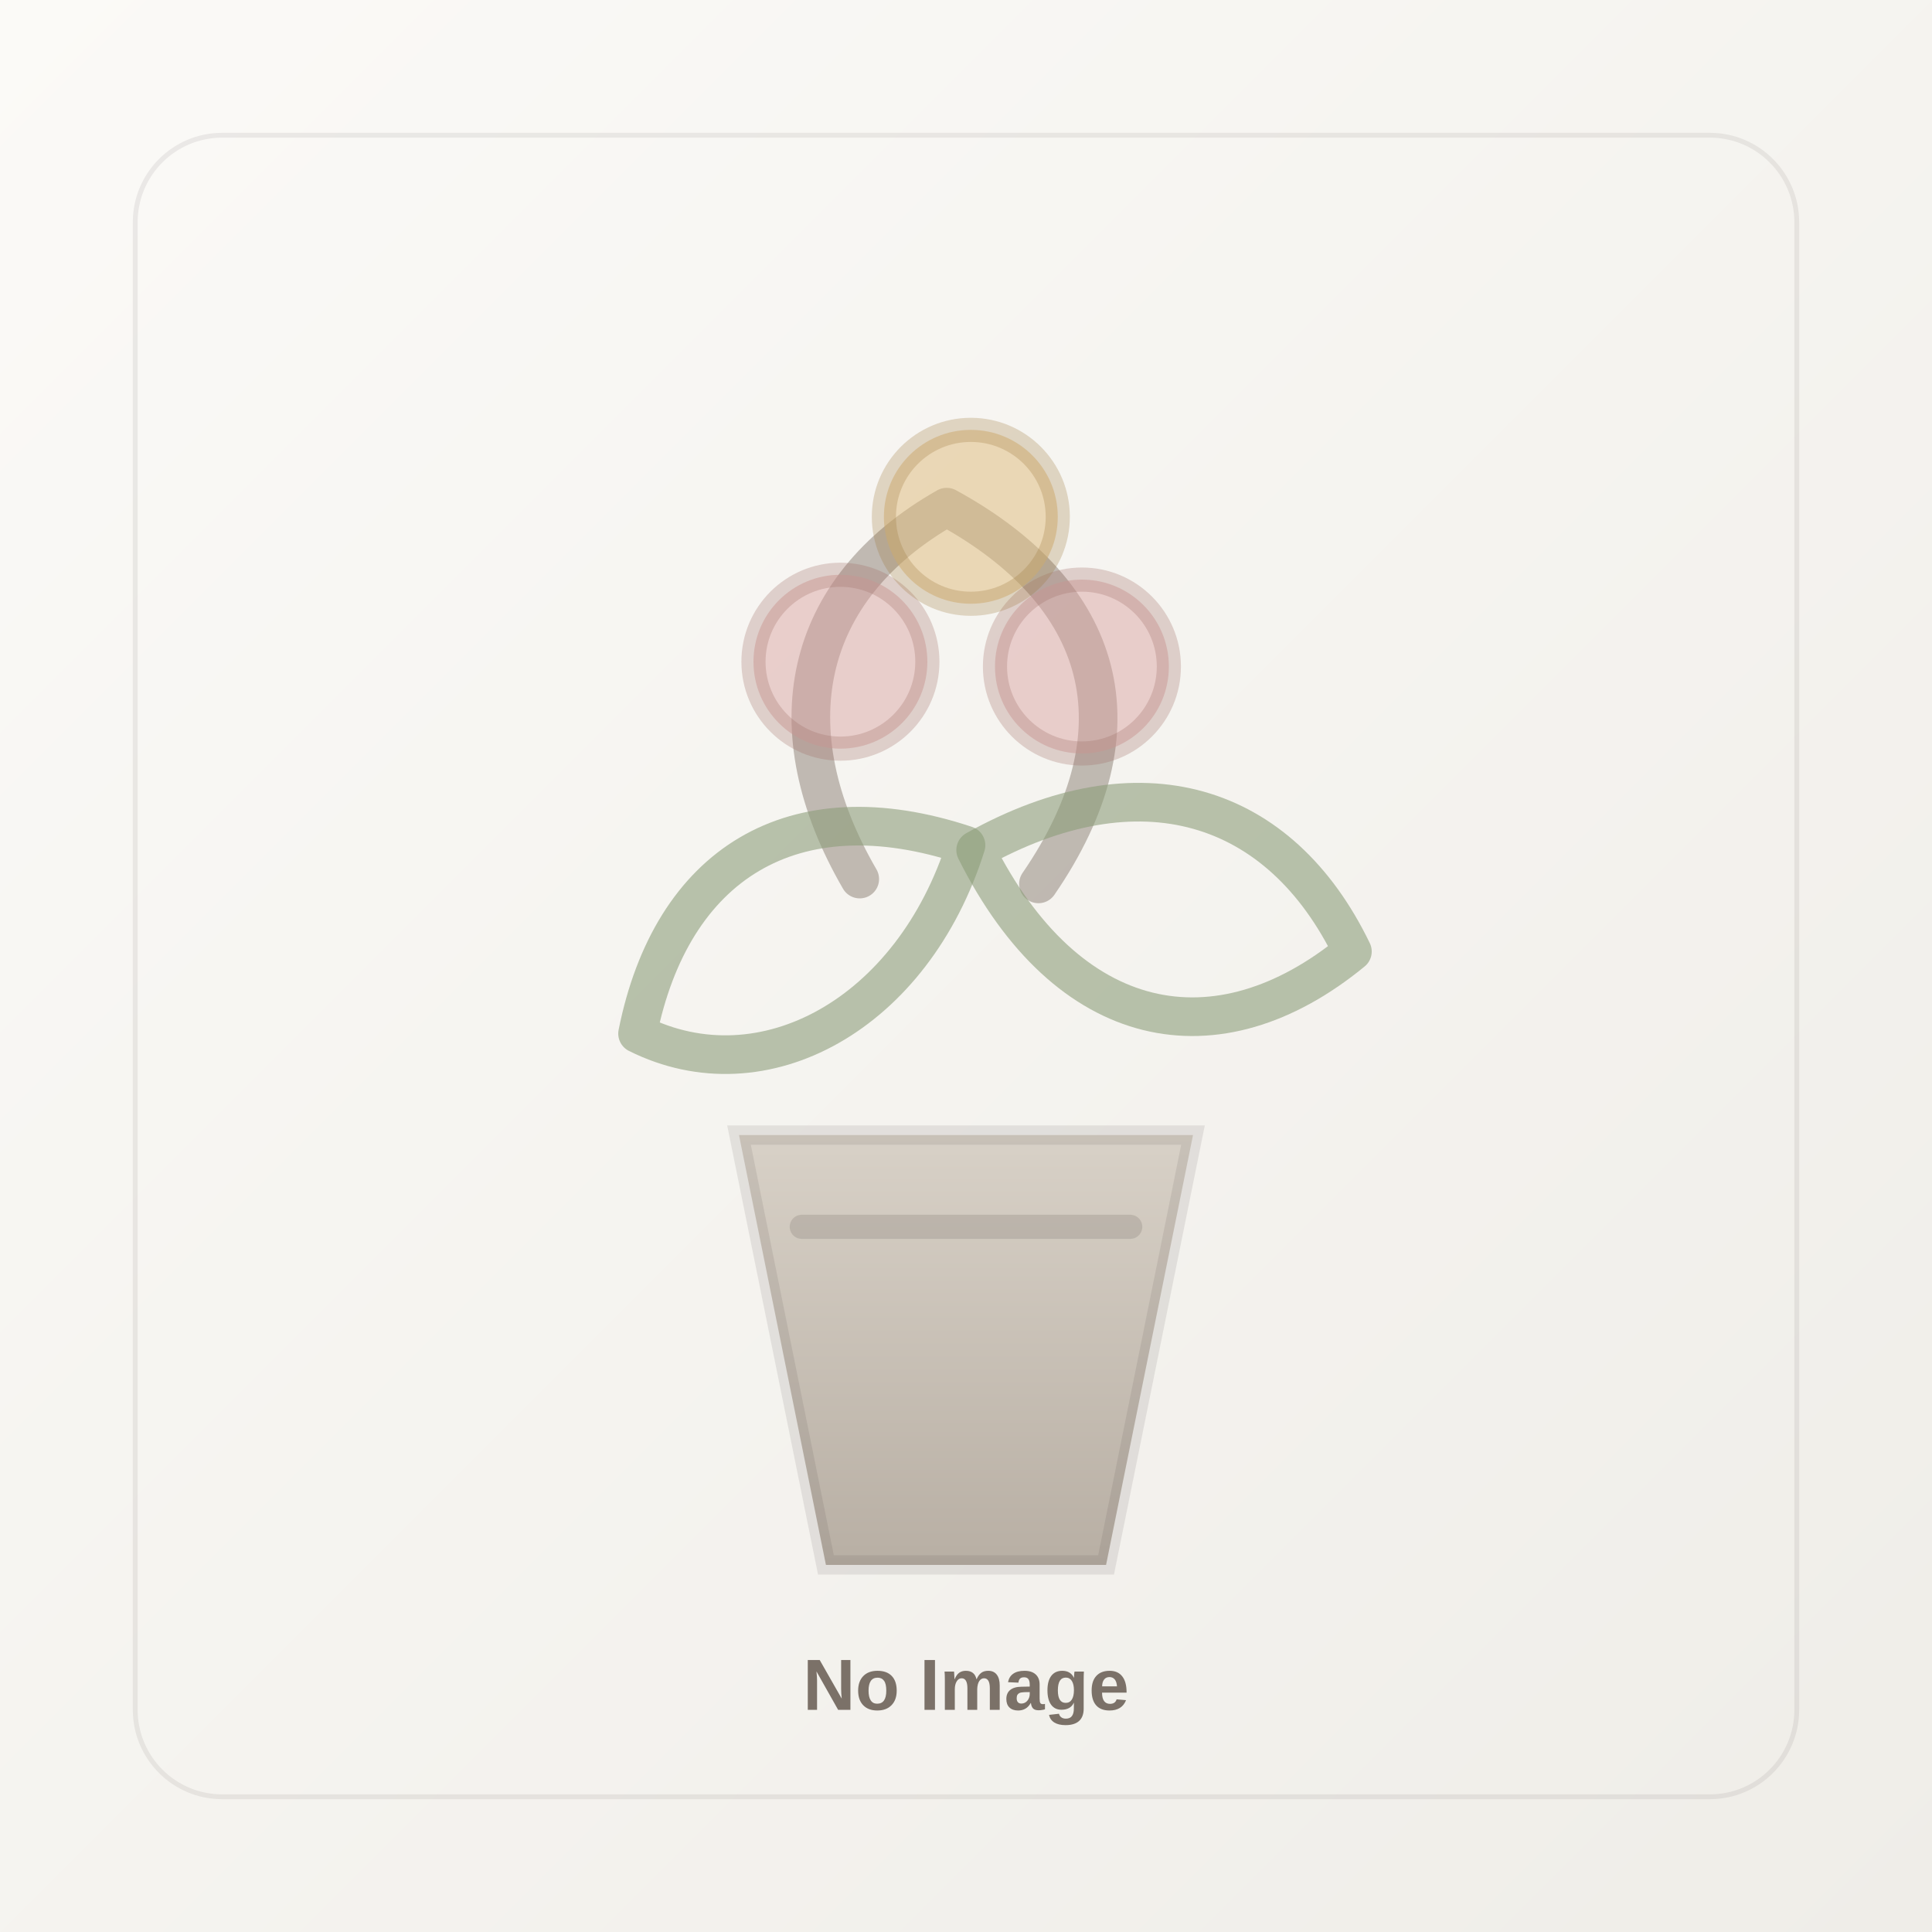
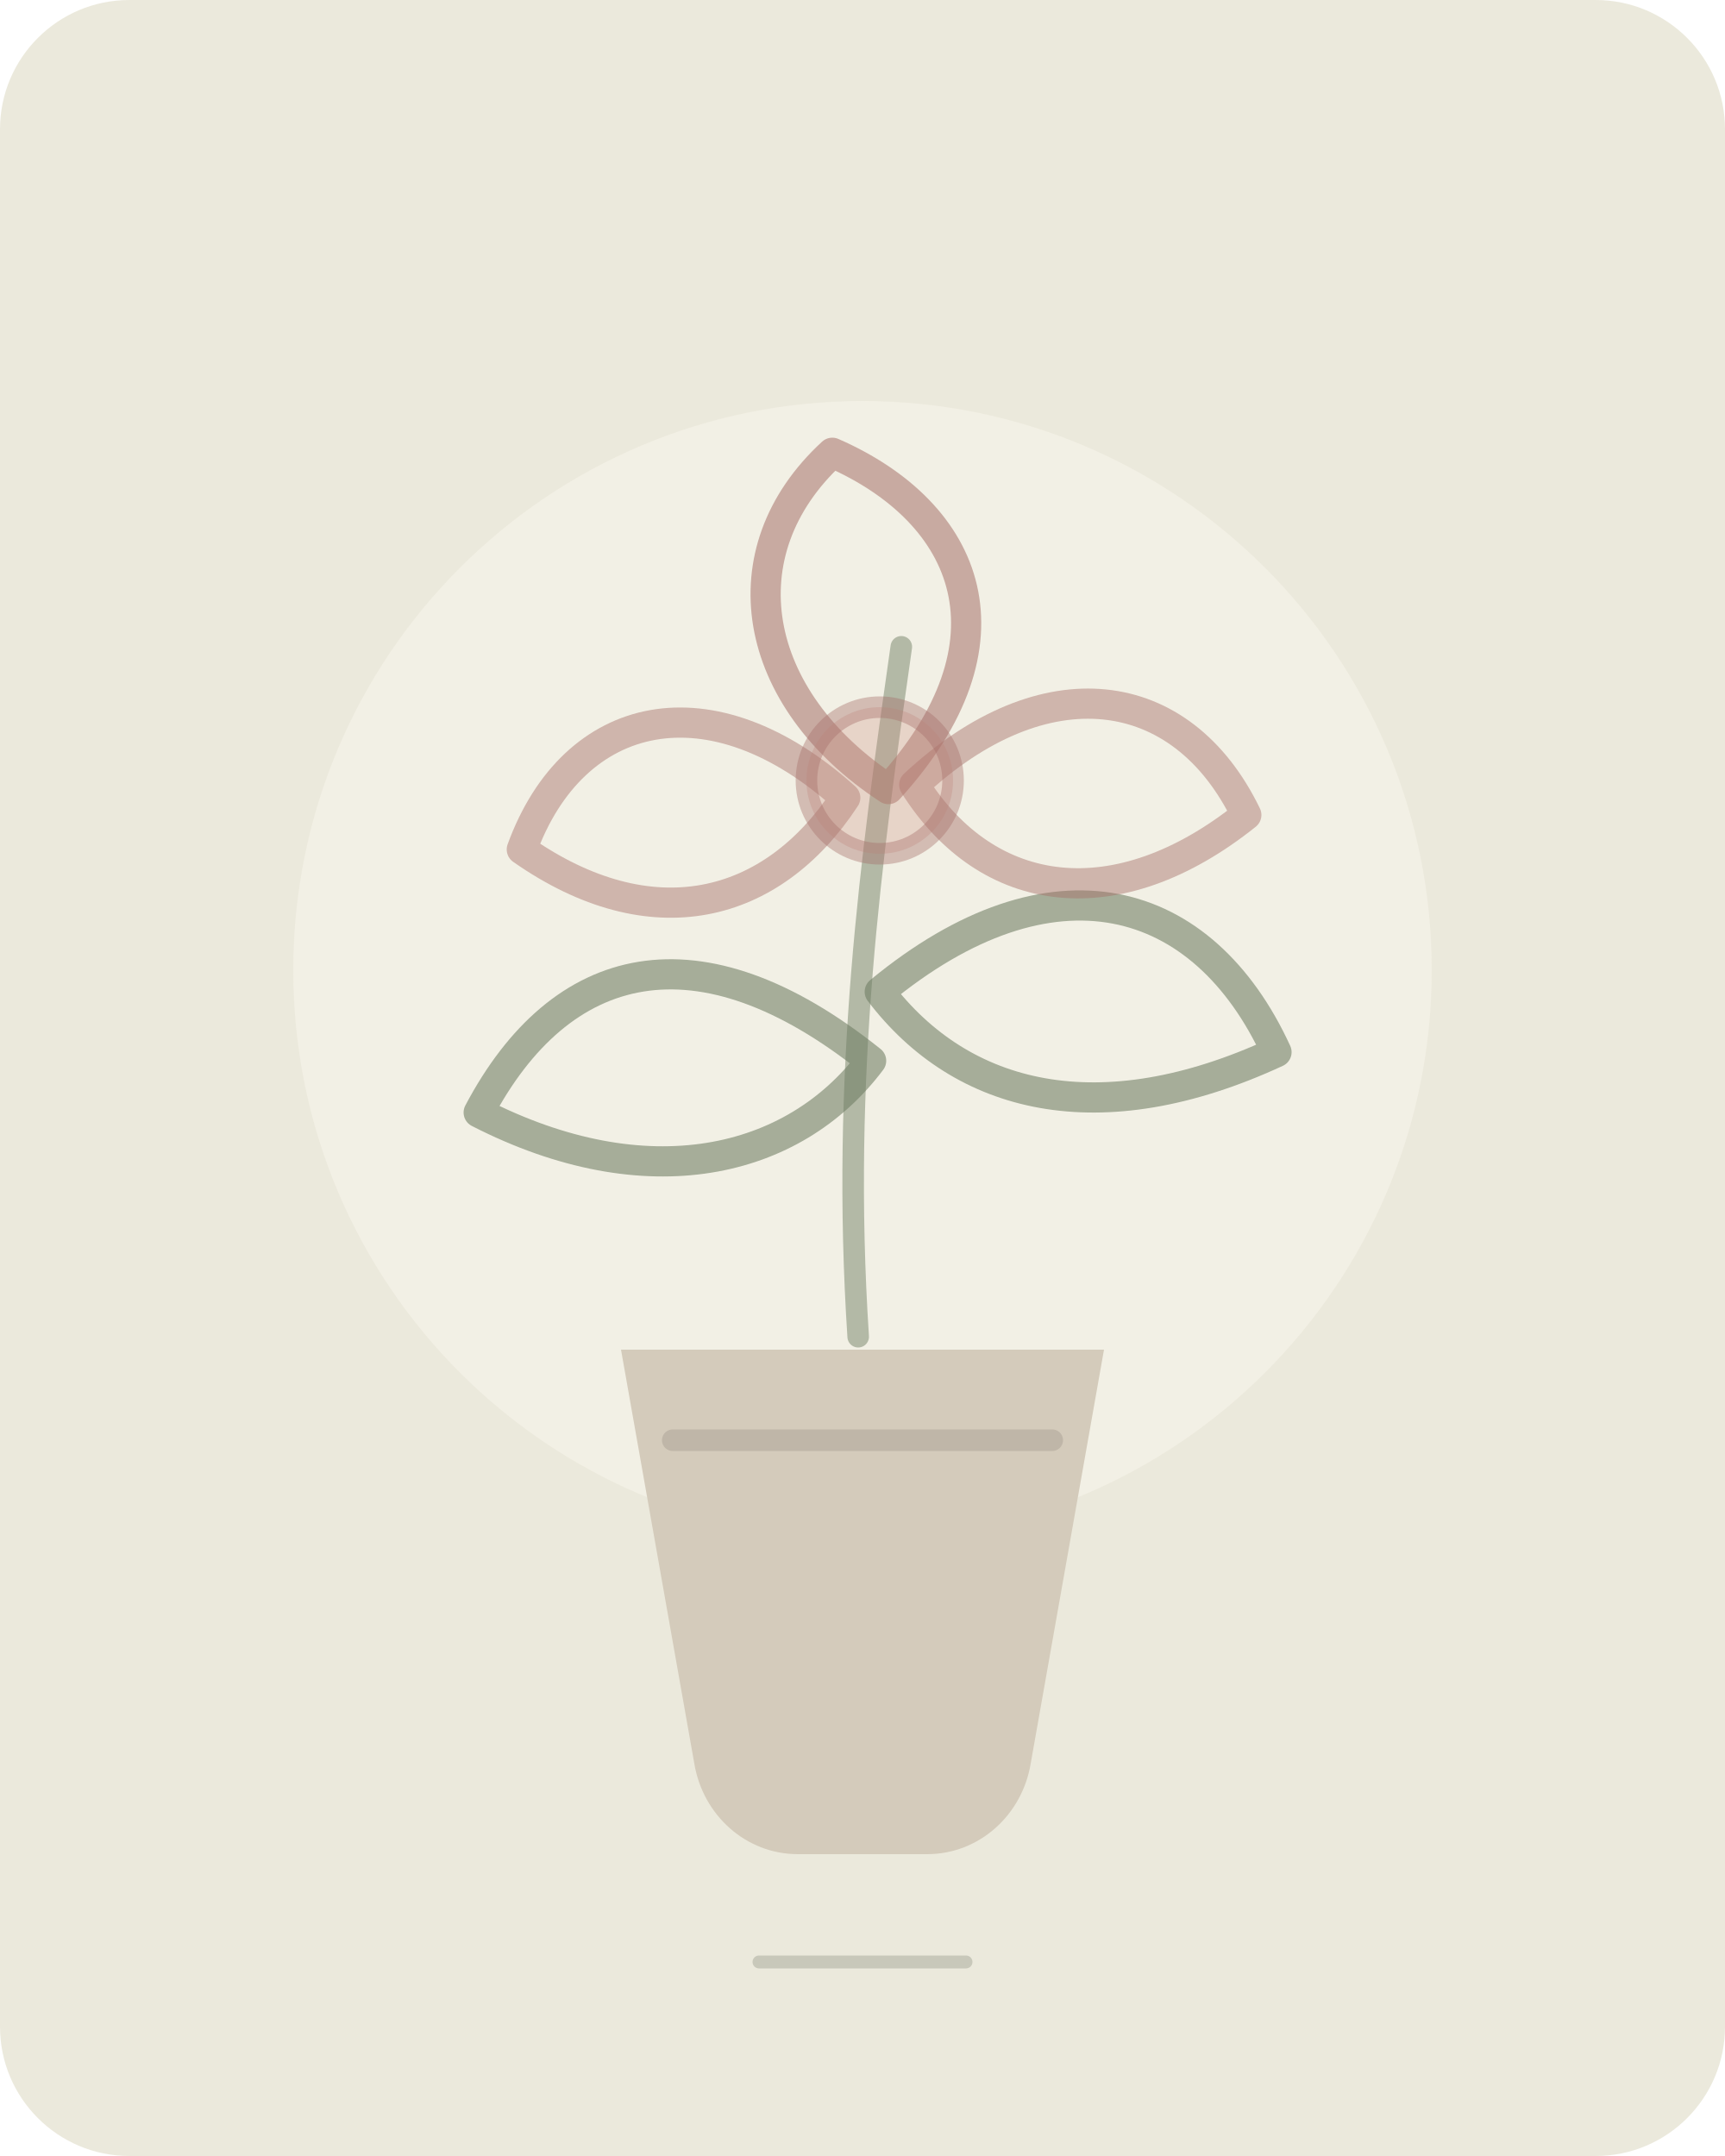
- <svg xmlns="http://www.w3.org/2000/svg" width="400" height="400" viewBox="0 0 400 400" role="img" aria-labelledby="title desc">
-   <defs>
-     <linearGradient id="bg" x1="0" y1="0" x2="1" y2="1">
-       <stop offset="0" stop-color="#fbfaf7" />
-       <stop offset="1" stop-color="#efede8" />
-     </linearGradient>
-     <linearGradient id="vase" x1="0" y1="0" x2="0" y2="1">
-       <stop offset="0" stop-color="#d8d1c7" />
-       <stop offset="1" stop-color="#b8afa4" />
-     </linearGradient>
-   </defs>
-   <rect width="400" height="400" fill="url(#bg)" />
-   <rect x="28" y="28" width="344" height="344" rx="18" fill="none" stroke="#342c28" stroke-opacity="0.08" />
+ <svg xmlns="http://www.w3.org/2000/svg" width="400" height="500" viewBox="0 0 400 500" role="img" aria-labelledby="title desc">
+   <rect width="400" height="500" rx="30" fill="#ebe9dc" />
+   <circle cx="200" cy="225" r="132" fill="#f6f3ea" fill-opacity="0.62" />
  <g fill="none" stroke-linecap="round" stroke-linejoin="round">
-     <path d="M178 182 C160 151 166 122 196 105 C229 123 237 151 215 183" stroke="#9f958b" stroke-opacity="0.62" stroke-width="8" />
-     <path d="M200 175 C189 210 158 227 132 214 C139 179 164 163 200 175Z" stroke="#8a9b78" stroke-opacity="0.58" stroke-width="8" />
-     <path d="M202 176 C236 157 265 166 280 197 C252 220 221 214 202 176Z" stroke="#8a9b78" stroke-opacity="0.58" stroke-width="8" />
-     <circle cx="174" cy="137" r="18" fill="#d8a3a0" fill-opacity="0.48" stroke="#9f6b67" stroke-opacity="0.28" stroke-width="5" />
-     <circle cx="224" cy="138" r="18" fill="#d8a3a0" fill-opacity="0.48" stroke="#9f6b67" stroke-opacity="0.28" stroke-width="5" />
-     <circle cx="201" cy="107" r="18" fill="#dfbd80" fill-opacity="0.52" stroke="#9b7436" stroke-opacity="0.26" stroke-width="5" />
+     <path d="M199 310C195 249 202 199 209 150" stroke="#6f7d63" stroke-opacity="0.48" stroke-width="5" />
+     <path d="M202 246C162 214 130 222 111 258C150 278 184 270 202 246Z" stroke="#6f7d63" stroke-opacity="0.58" stroke-width="7" />
+     <path d="M204 230C244 197 279 207 296 244C255 263 223 255 204 230Z" stroke="#6f7d63" stroke-opacity="0.58" stroke-width="7" />
+     <path d="M206 183C174 162 168 128 193 105C225 119 237 149 206 183Z" stroke="#a56f69" stroke-opacity="0.54" stroke-width="7" />
+     <path d="M212 182C242 154 274 158 289 189C259 213 229 209 212 182Z" stroke="#a56f69" stroke-opacity="0.46" stroke-width="7" />
+     <path d="M196 185C165 157 133 164 121 197C151 218 179 211 196 185Z" stroke="#a56f69" stroke-opacity="0.46" stroke-width="7" />
+     <circle cx="204" cy="181" r="17" fill="#c98d7f" fill-opacity="0.28" stroke="#a56f69" stroke-opacity="0.4" stroke-width="5" />
  </g>
-   <path d="M153 235 H247 L229 324 H171 Z" fill="url(#vase)" stroke="#342c28" stroke-opacity="0.1" stroke-width="4" />
-   <path d="M166 254 H234" stroke="#342c28" stroke-opacity="0.14" stroke-width="5" stroke-linecap="round" />
-   <text x="200" y="354" font-family="Arial, sans-serif" font-size="15" font-weight="700" fill="#7b7168" text-anchor="middle">No Image</text>
+   <path d="M144 313H256L239 409C237 421 227 430 215 430H185C173 430 163 421 161 409L144 313Z" fill="#d4cbbb" />
+   <path d="M156 334H244" stroke="#786f64" stroke-opacity="0.22" stroke-width="5" stroke-linecap="round" />
+   <path d="M176 455H224" stroke="#3c4636" stroke-opacity="0.2" stroke-width="3" stroke-linecap="round" />
</svg>
